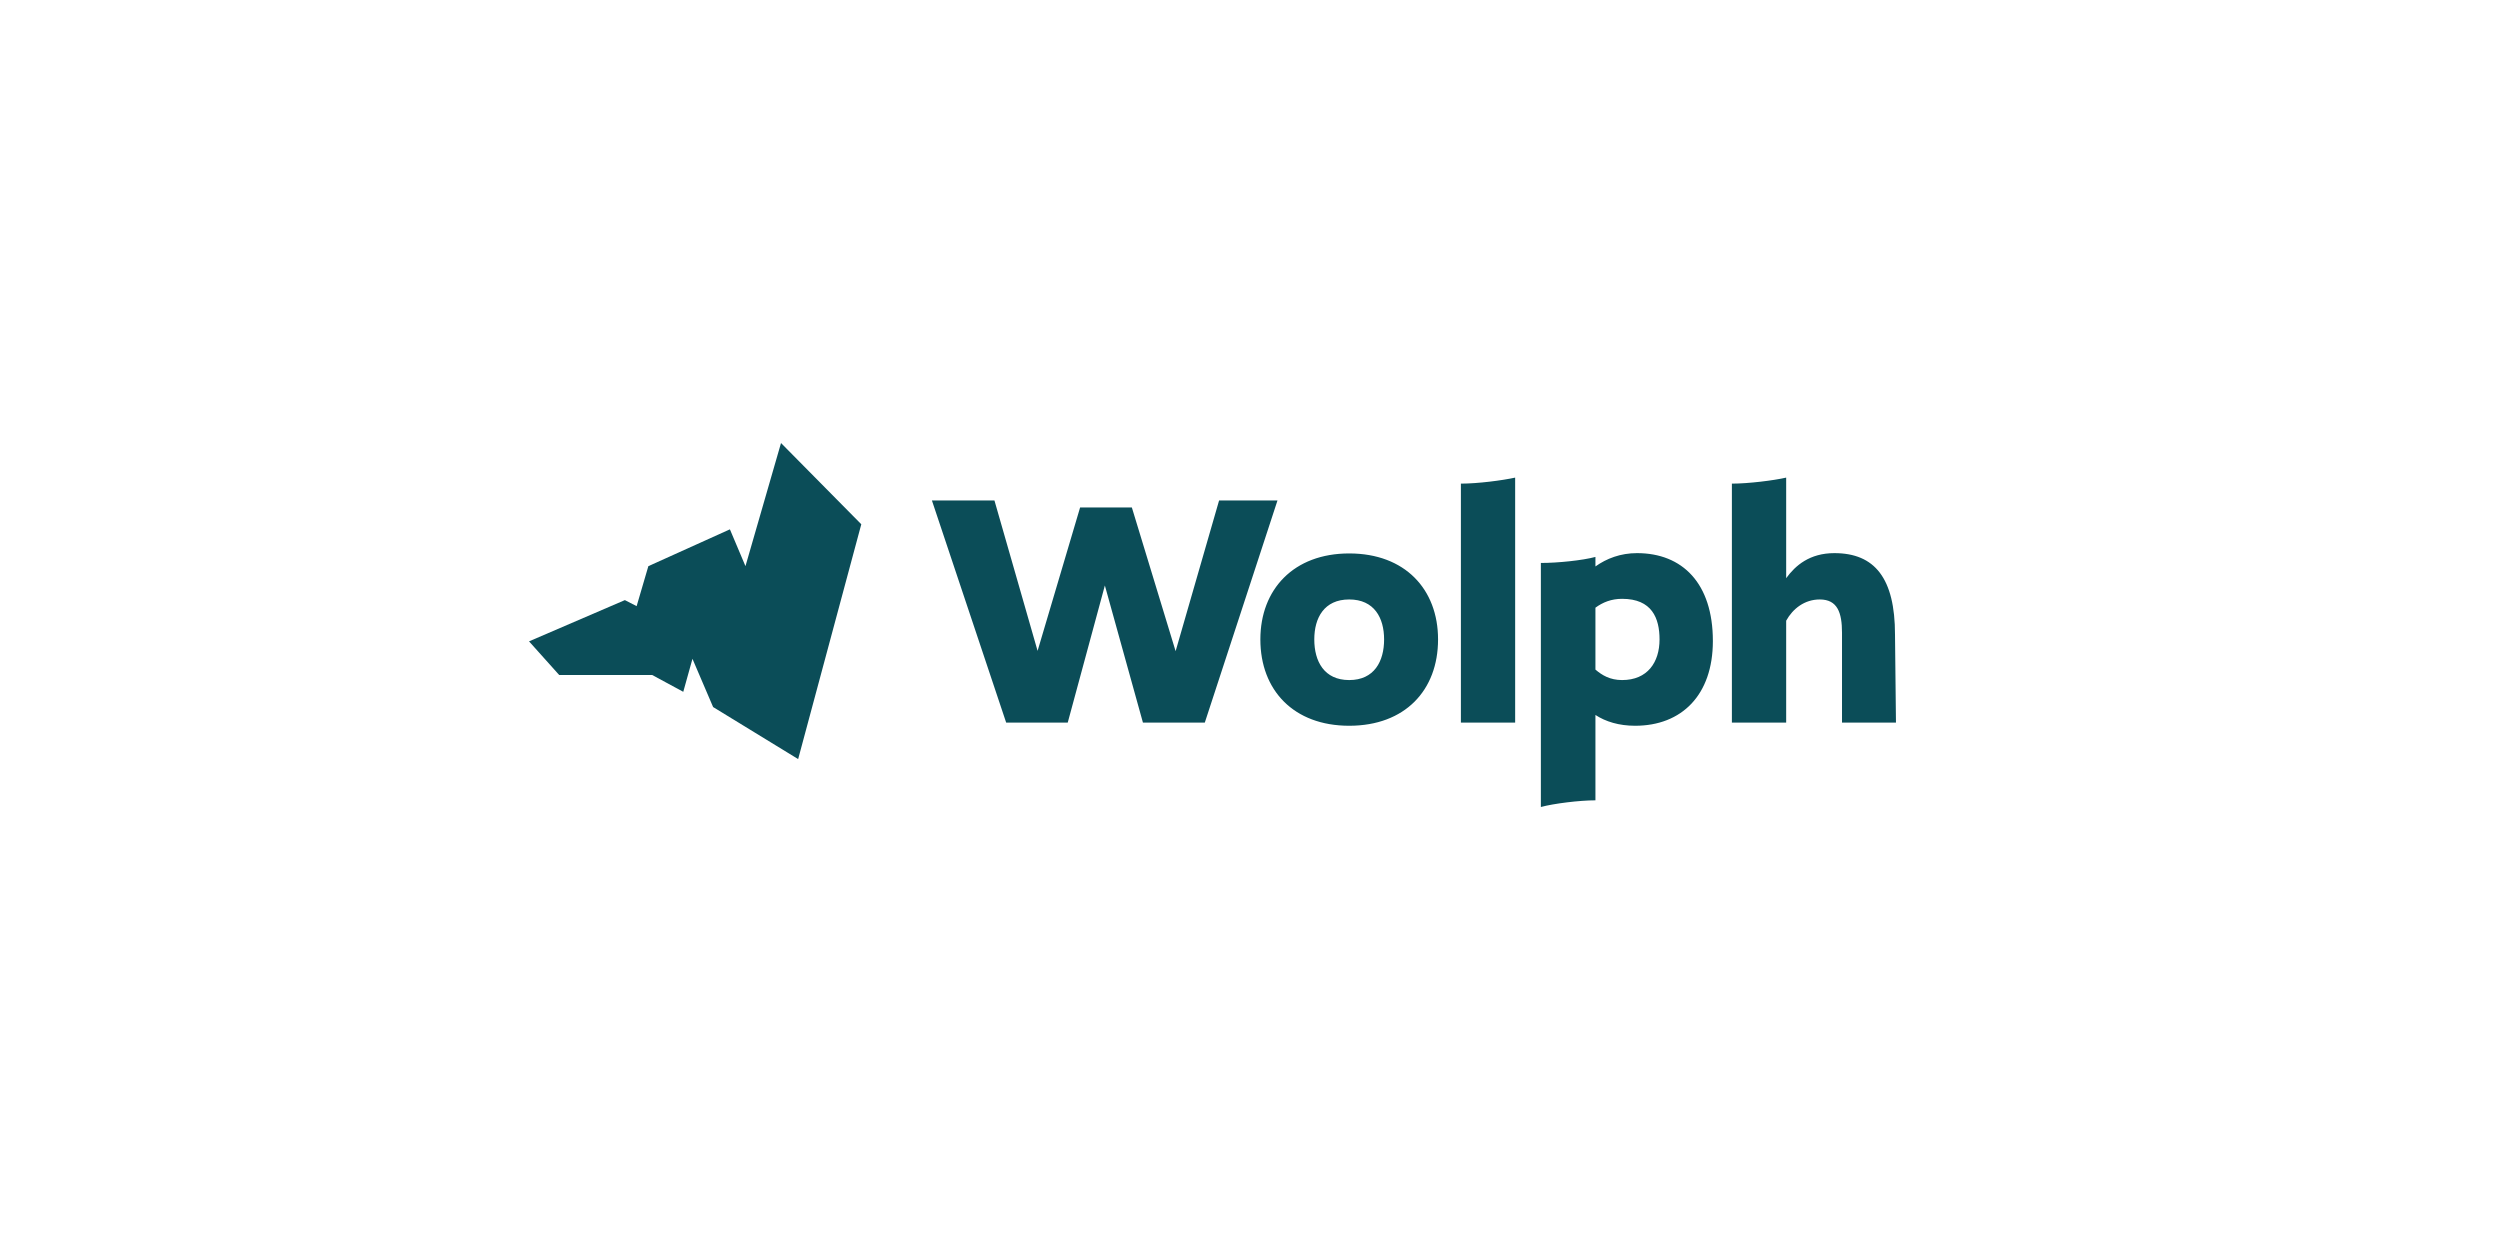
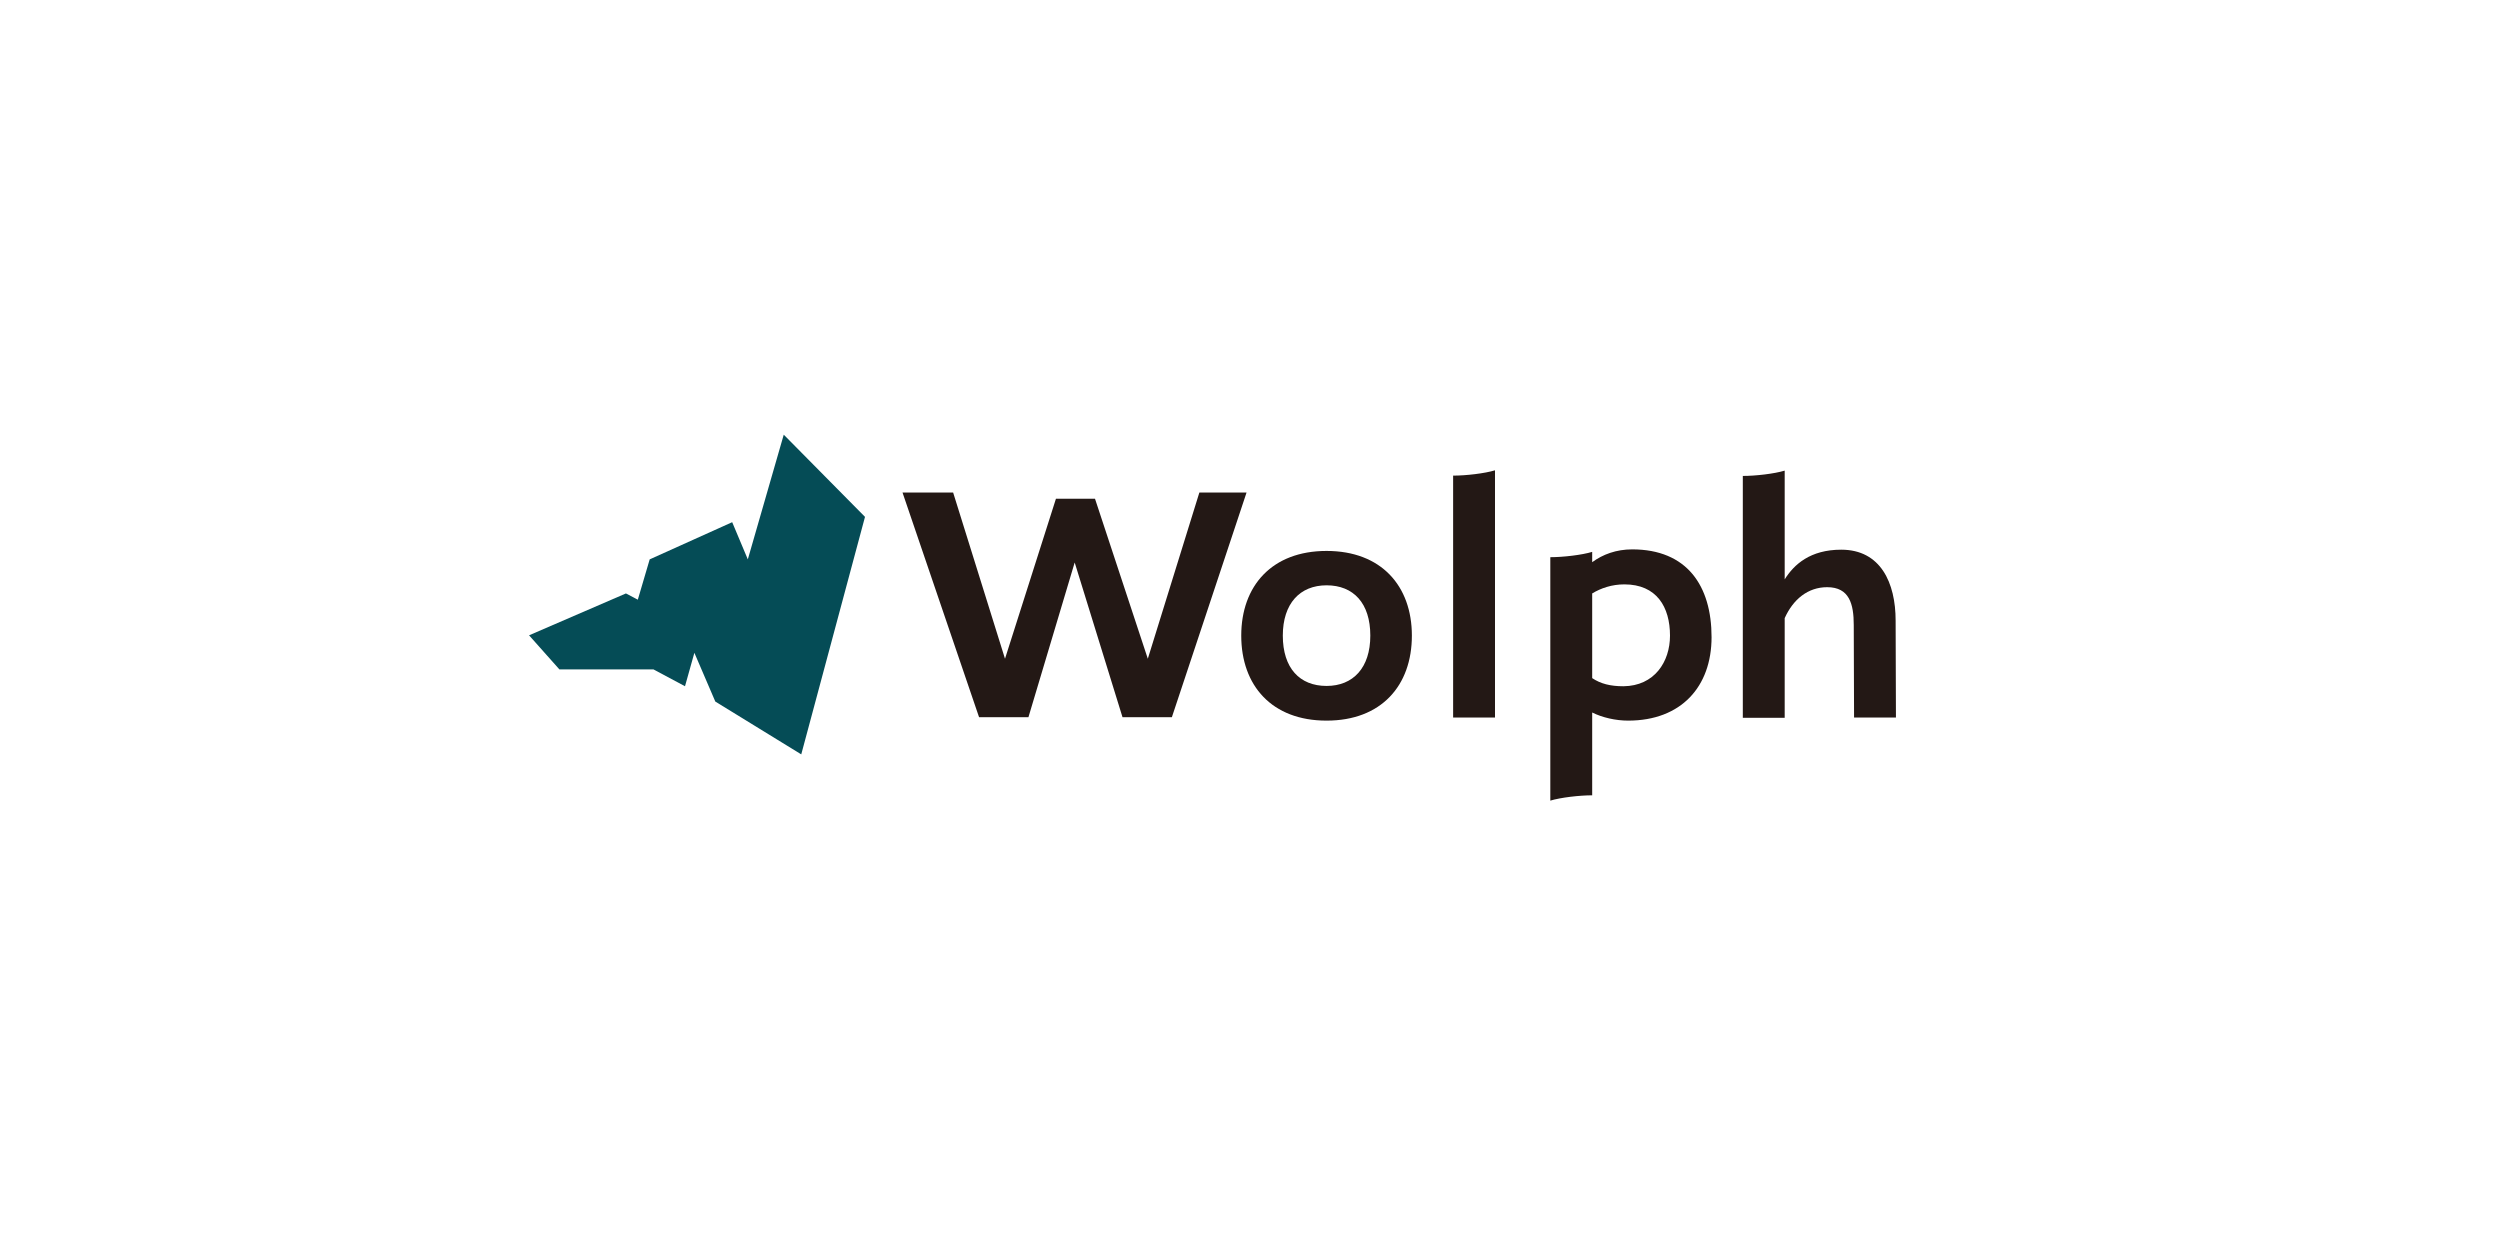
- <svg xmlns="http://www.w3.org/2000/svg" version="1.1" id="レイヤー_1" x="0px" y="0px" viewBox="0 0 800 400" enable-background="new 0 0 800 400" xml:space="preserve">
+ <svg xmlns="http://www.w3.org/2000/svg" version="1.1" id="レイヤー_1" x="0px" y="0px" viewBox="0 0 800 400" style="enable-background:new 0 0 800 400;" xml:space="preserve">
+   <style type="text/css">
+ 	.st0{fill:#054C56;}
+ 	.st1{fill:#231815;}
+ </style>
  <g>
-     <path fill="#0B4D58" d="M169.292,205.235l30.667-13.2l3.762,1.931l3.754-12.795l26.095-11.782l4.978,11.782   l11.377-39.402l25.689,25.995l-20.208,75.146l-27.211-16.656l-6.606-15.433l-2.943,10.559L208.699,216h-29.758   L169.292,205.235z" />
-     <path fill="#0B4D58" d="M408.798,160.143l-23.259,71.082h-19.802l-12.179-43.867l-11.882,43.867h-19.703l-23.763-71.082   h20.009l13.808,48.134l13.61-45.897h16.553l14.006,45.996l13.915-48.233H408.798z M403.317,204.622   c0-16.045,10.658-27.521,28.426-27.521c17.876,0,28.434,11.476,28.434,27.521c0,16.247-10.559,27.62-28.434,27.62   C413.974,232.242,403.317,220.869,403.317,204.622z M442.913,204.622c0-6.908-3.15-12.795-11.17-12.795   c-8.02,0-11.17,5.887-11.17,12.795c0,7.003,3.15,12.998,11.17,12.998   C439.763,217.62,442.913,211.625,442.913,204.622z M467.486,154.76c5.383,0,13.204-1.013,17.363-1.927v78.391   h-17.363V154.76z M548.119,205.126c0,17.264-9.955,27.116-24.879,27.116c-5.184,0-9.442-1.323-12.7-3.456v27.318   c-5.077,0-13.295,1.013-17.463,2.133v-78.09c5.383,0,13.304-0.81,17.463-1.931v3.047   c3.555-2.538,8.028-4.262,13.304-4.262C538.37,177.002,548.119,186.647,548.119,205.126z M531.053,204.622   c0-6.805-2.431-12.998-11.981-12.998c-3.448,0-6.193,1.116-8.533,2.84v19.802   c2.133,1.827,4.672,3.353,8.533,3.353C527.2,217.62,531.053,211.931,531.053,204.622z M606.707,231.225h-17.264   v-28.736c0-6.4-1.422-10.662-7.111-10.662c-4.87,0-8.632,2.943-10.757,6.801v32.598H554.204v-76.465   c5.283,0,13.411-1.013,17.372-1.927v32.188c2.943-4.06,7.508-8.02,15.429-8.02   c12.898,0,19.397,8.02,19.397,26.095L606.707,231.225z" />
+     <path class="st0" d="M169.3,203.3l31-13.4l3.8,2l3.8-12.9l26.4-11.9l5,11.9l11.5-39.9l26,26.3l-20.4,76l-27.5-16.9l-6.7-15.6   l-3,10.7l-10.1-5.4h-30.1L169.3,203.3z" />
+     <path class="st1" d="M398.9,157.6l-23.9,71.9h-15.8L343.9,180l-14.8,49.5h-15.8l-24.5-71.9h16.2l16.6,53.2l16.3-51.2h12.5   l16.9,51.2l16.5-53.2H398.9z" />
+     <path class="st1" d="M397.2,203.4c0-15.9,9.8-27.1,27.3-27.1s27.3,11.2,27.3,27.1c0,16-9.8,27.2-27.3,27.2S397.2,219.4,397.2,203.4   z M438.5,203.4c0-10.4-5.4-16.1-14-16.1c-8.5,0-14,5.8-14,16.1c0,10.4,5.4,16.1,14,16.1C433,219.5,438.5,213.7,438.5,203.4z" />
+     <path class="st1" d="M465,152.2c4.1,0,10.1-0.7,13.4-1.7v79.1H465V152.2z" />
+     <path class="st1" d="M547.7,203.9c0,15.8-9.7,26.7-26.7,26.7c-4,0-8.3-1-11.5-2.6v26.5c-4.1,0-10.1,0.7-13.4,1.7v-77.9   c4.1,0,10.1-0.7,13.4-1.7v3.3c3.4-2.5,7.7-4.1,12.8-4.1C539.8,175.8,547.7,187.4,547.7,203.9z M534.4,203.4   c0-9.2-4.3-16.4-14.6-16.4c-4,0-7.5,1.2-10.3,2.9v27.1c2.7,1.8,5.8,2.6,10,2.6C529.4,219.5,534.4,211.8,534.4,203.4z" />
+     <path class="st1" d="M606.7,229.6h-13.4l-0.1-29.6c0-6.7-1.4-12.1-8.5-12.1c-6.2,0-10.9,3.9-13.6,9.9v31.9h-13.4v-77.4   c4.1,0,10.1-0.7,13.4-1.7v34.8c3-4.8,8.2-9.5,18.1-9.5c12.6,0,17.4,10.6,17.4,22.7L606.7,229.6z" />
  </g>
</svg>
